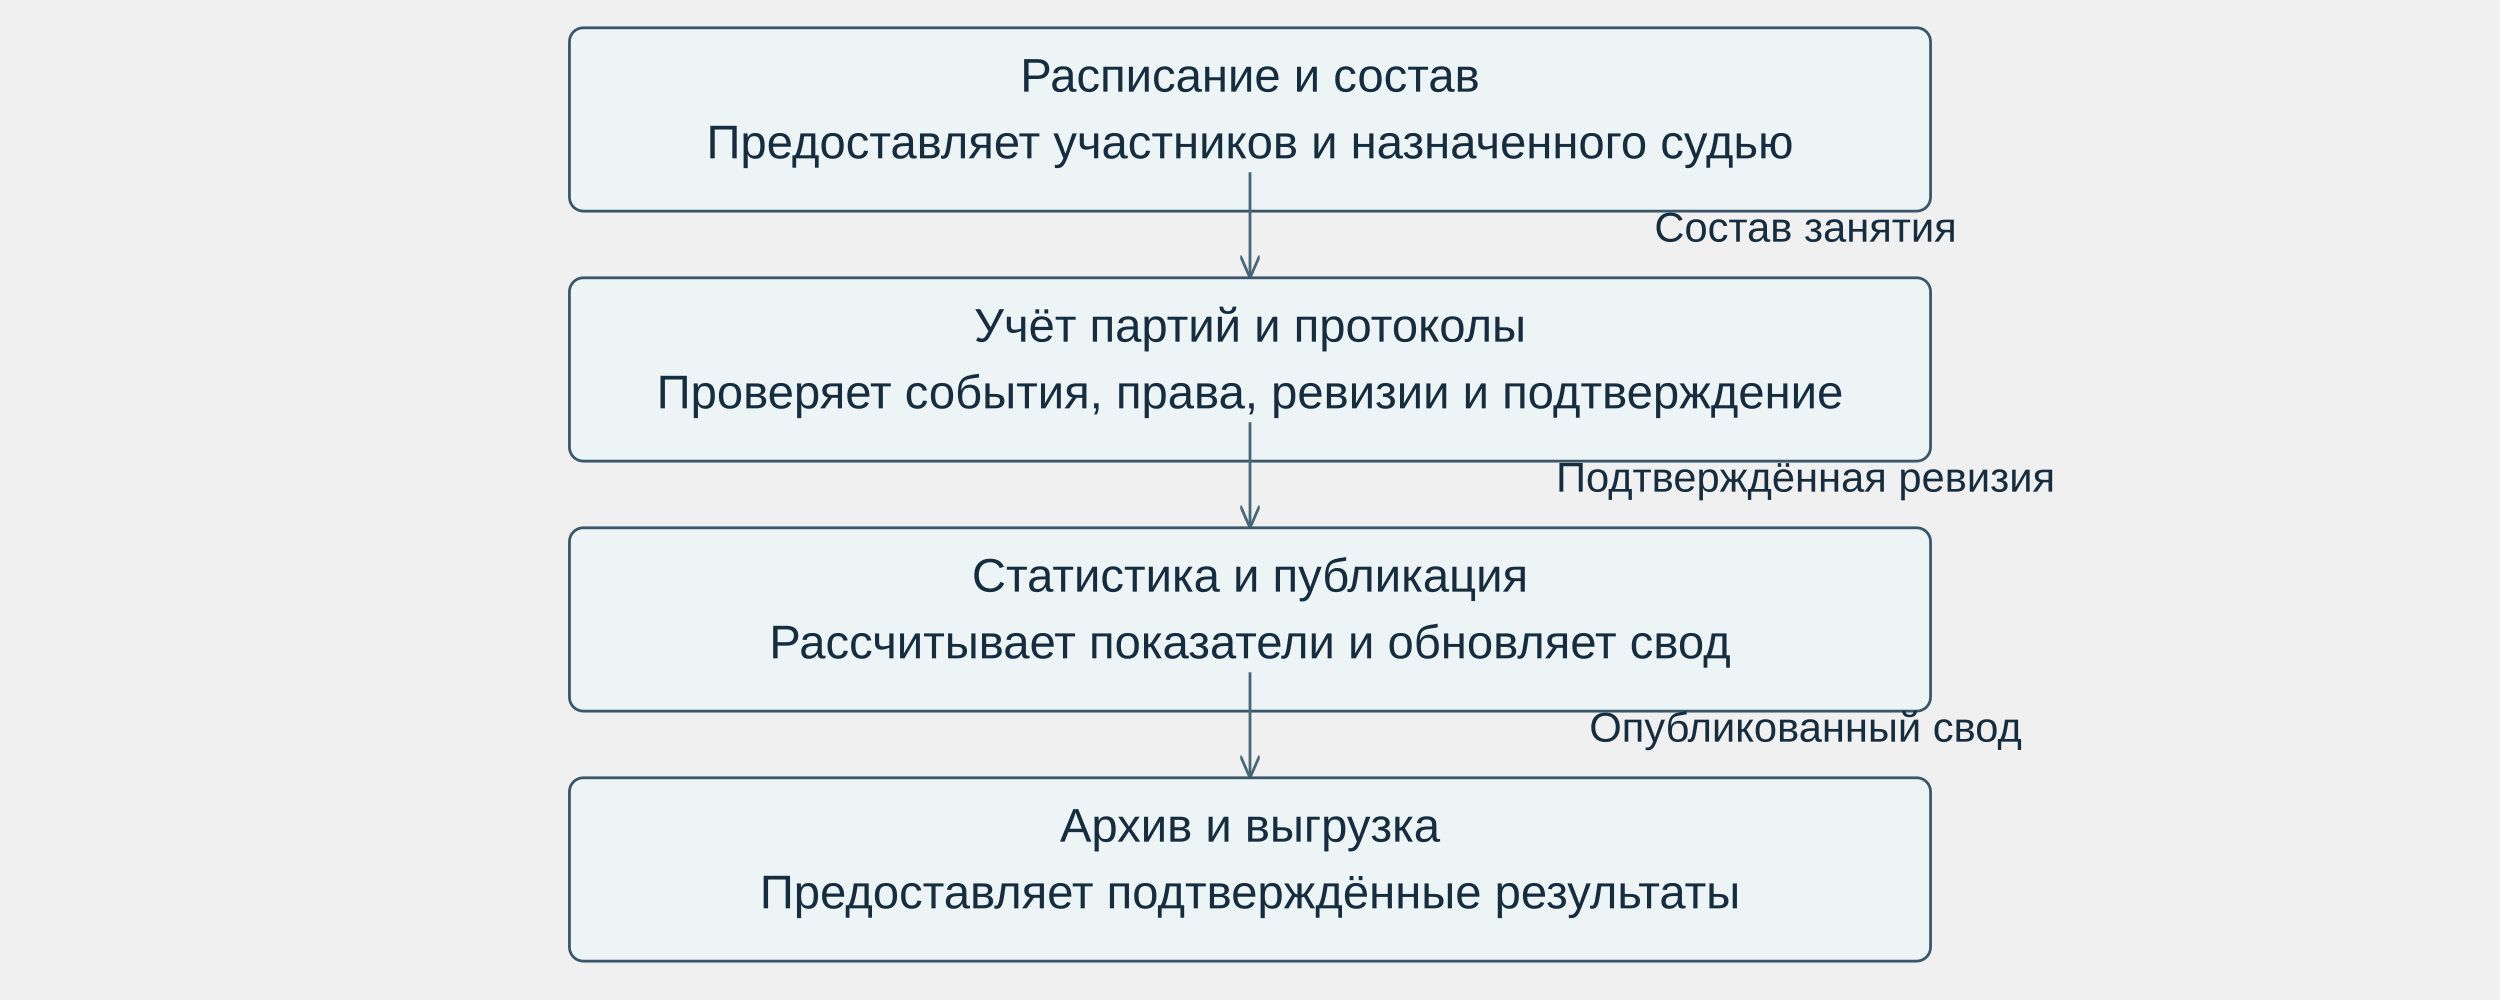
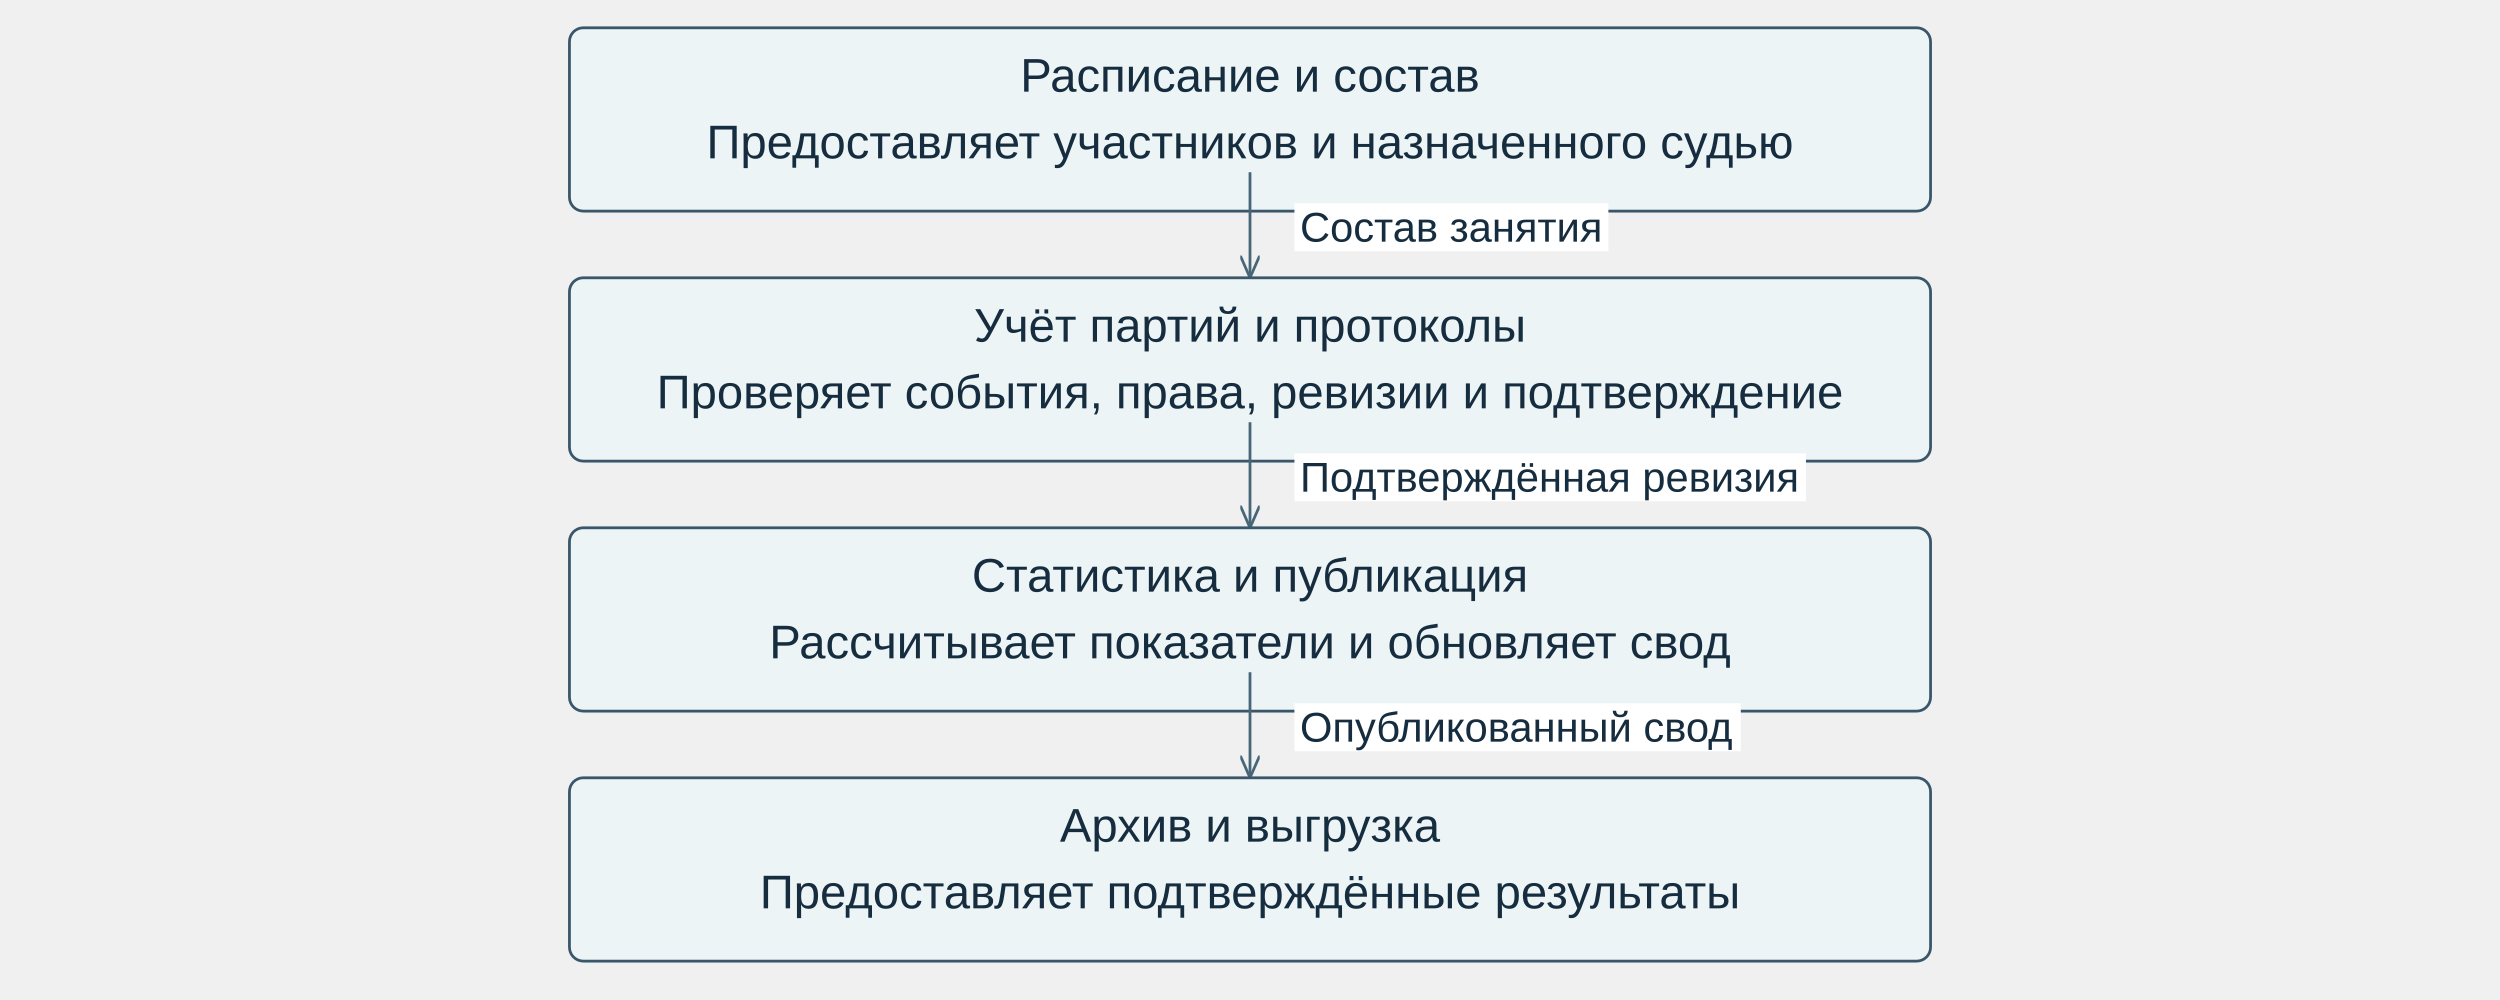
<svg xmlns="http://www.w3.org/2000/svg" viewBox="0 0 900 360" font-family="Arial,sans-serif">
  <defs>
    <marker id="arr" markerWidth="9" markerHeight="7" refX="8" refY="3.5" orient="auto">
      <path d="M0 0L8 3.5L0 7" fill="none" stroke="#476779" />
    </marker>
  </defs>
  <rect x="205" y="10" width="490" height="66" rx="5" fill="#edf4f6" stroke="#39566a" />
-   <text x="450" y="33" font-size="17" text-anchor="middle" fill="#162d3f">Расписание и состав</text>
-   <text x="450" y="57" font-size="17" text-anchor="middle" fill="#162d3f">Предоставляет участников и назначенного судью</text>
  <path d="M450 62 L450 100" fill="none" stroke="#476779" marker-end="url(#arr)" />
-   <text x="650" y="87" font-size="15" text-anchor="middle" fill="#162d3f">Состав занятия</text>
  <rect x="205" y="100" width="490" height="66" rx="5" fill="#edf4f6" stroke="#39566a" />
-   <text x="450" y="123" font-size="17" text-anchor="middle" fill="#162d3f">Учёт партий и протоколы</text>
-   <text x="450" y="147" font-size="17" text-anchor="middle" fill="#162d3f">Проверяет события, права, ревизии и подтверждение</text>
  <path d="M450 152 L450 190" fill="none" stroke="#476779" marker-end="url(#arr)" />
-   <text x="650" y="177" font-size="15" text-anchor="middle" fill="#162d3f">Подтверждённая ревизия</text>
  <rect x="205" y="190" width="490" height="66" rx="5" fill="#edf4f6" stroke="#39566a" />
-   <text x="450" y="213" font-size="17" text-anchor="middle" fill="#162d3f">Статистика и публикация</text>
-   <text x="450" y="237" font-size="17" text-anchor="middle" fill="#162d3f">Рассчитывает показатели и обновляет свод</text>
  <path d="M450 242 L450 280" fill="none" stroke="#476779" marker-end="url(#arr)" />
-   <text x="650" y="267" font-size="15" text-anchor="middle" fill="#162d3f">Опубликованный свод</text>
  <rect x="205" y="280" width="490" height="66" rx="5" fill="#edf4f6" stroke="#39566a" />
-   <text x="450" y="303" font-size="17" text-anchor="middle" fill="#162d3f">Архив и выгрузка</text>
-   <text x="450" y="327" font-size="17" text-anchor="middle" fill="#162d3f">Предоставляет подтверждённые результаты</text>
+   <text x="450.0" y="33" font-size="17" text-anchor="middle" fill="#162d3f">Расписание и состав</text>
+   <text x="450.0" y="57" font-size="17" text-anchor="middle" fill="#162d3f">Предоставляет участников и назначенного судью</text>
+   <rect x="466.0" y="73.2" width="113.021" height="17.25" fill="#ffffff" stroke="none" />
+   <text x="468.0" y="87" font-size="15" text-anchor="start" fill="#162d3f">Состав занятия</text>
+   <text x="450.0" y="123" font-size="17" text-anchor="middle" fill="#162d3f">Учёт партий и протоколы</text>
+   <text x="450.0" y="147" font-size="17" text-anchor="middle" fill="#162d3f">Проверяет события, права, ревизии и подтверждение</text>
+   <rect x="466.0" y="163.2" width="184.139" height="17.25" fill="#ffffff" stroke="none" />
+   <text x="468.0" y="177" font-size="15" text-anchor="start" fill="#162d3f">Подтверждённая ревизия</text>
+   <text x="450.0" y="213" font-size="17" text-anchor="middle" fill="#162d3f">Статистика и публикация</text>
+   <text x="450.0" y="237" font-size="17" text-anchor="middle" fill="#162d3f">Рассчитывает показатели и обновляет свод</text>
+   <rect x="466.0" y="253.2" width="160.687" height="17.25" fill="#ffffff" stroke="none" />
+   <text x="468.0" y="267" font-size="15" text-anchor="start" fill="#162d3f">Опубликованный свод</text>
+   <text x="450.0" y="303" font-size="17" text-anchor="middle" fill="#162d3f">Архив и выгрузка</text>
+   <text x="450.0" y="327" font-size="17" text-anchor="middle" fill="#162d3f">Предоставляет подтверждённые результаты</text>
</svg>
